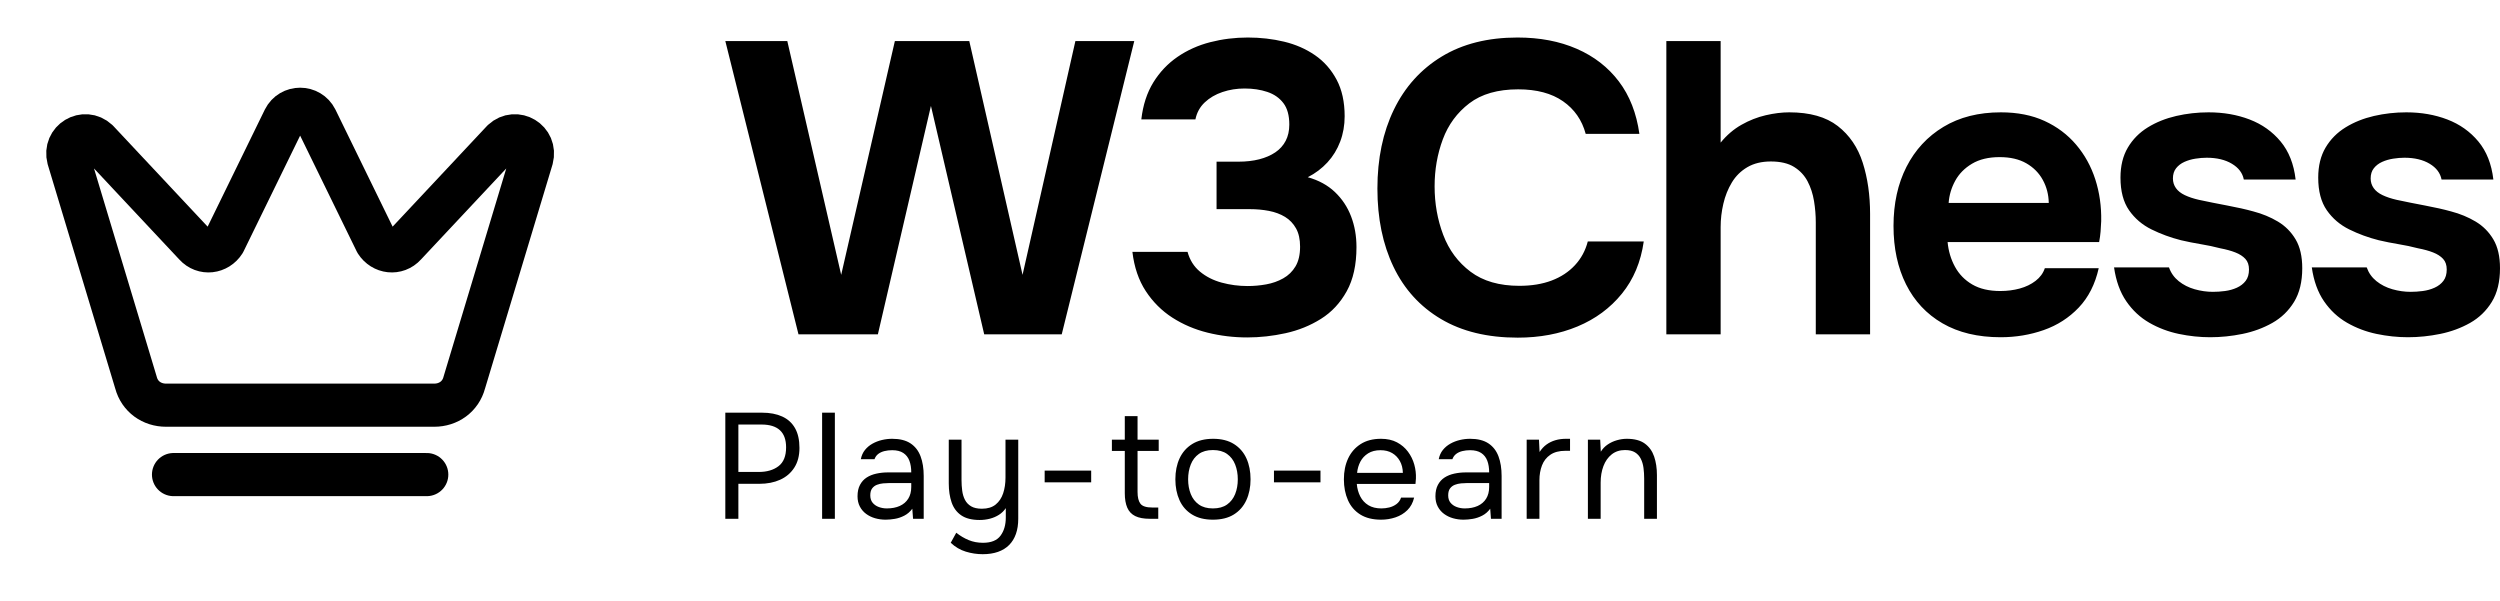
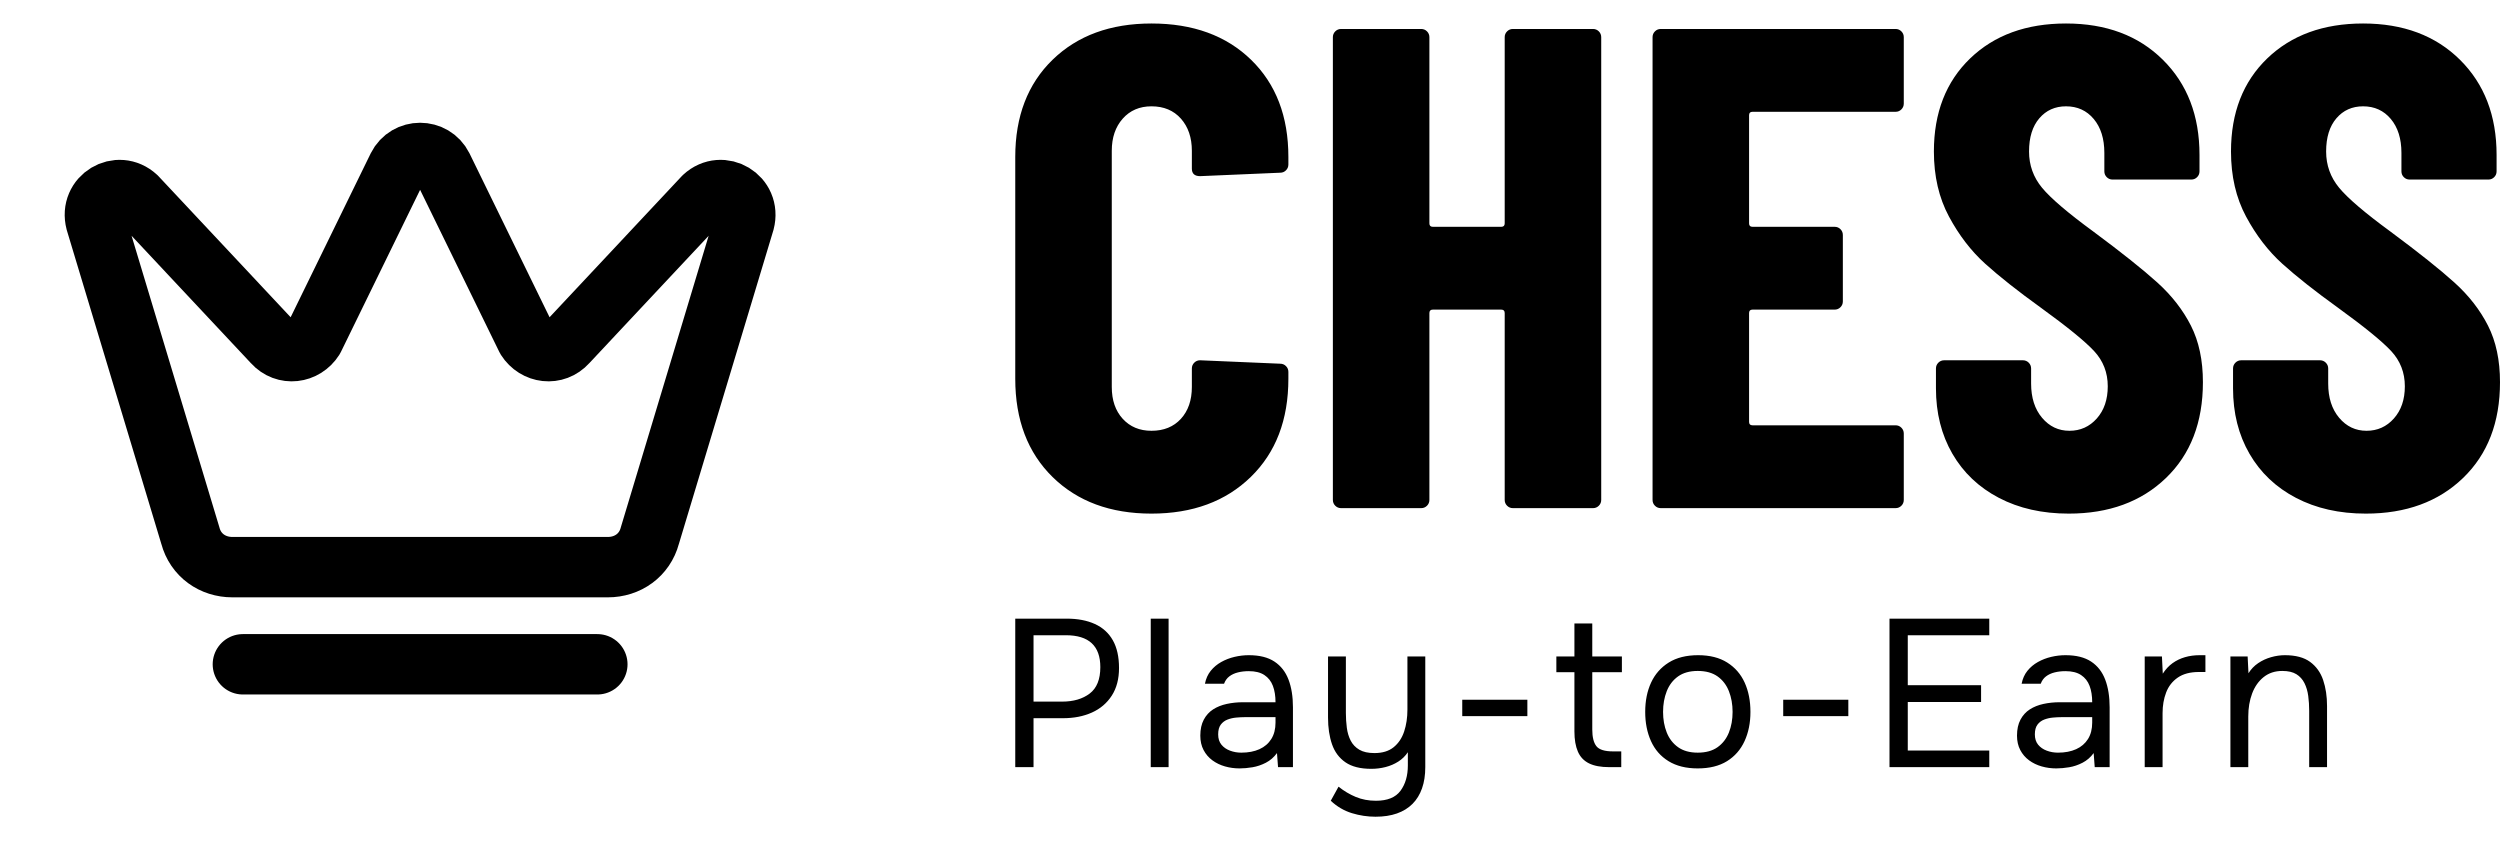
- <svg xmlns="http://www.w3.org/2000/svg" viewBox="0 0 199.912 48" fill="none">
+ <svg xmlns="http://www.w3.org/2000/svg" viewBox="0 0 142.821 48" fill="none">
  <g transform="scale(.75)">
    <g transform="translate(0 -2.4)" stroke="#000000" stroke-width="4.6">
      <path d="M10.4 17.4C9 16.1 6.8 17.4 7.3 19.3L14.5 43.2C14.9 44.7 16.2 45.6 17.7 45.6H46.3C47.8 45.6 49.1 44.7 49.5 43.2L56.7 19.3C57.2 17.4 55 16.1 53.6 17.4L43.2 28.5C42.3 29.5 40.8 29.3 40.1 28.2L33.7 15.1C33 13.7 31 13.7 30.3 15.1L23.9 28.2C23.2 29.3 21.7 29.5 20.8 28.5Z" stroke-linejoin="round" />
      <path d="M18.5 53H45.5" stroke-linecap="round" />
    </g>
  </g>
-   <path transform="translate(58 3)" d="M5.851 23.735 0 0.282H4.956L9.265 18.978L13.558 0.282H19.508L23.768 18.978L27.994 0.282H32.702L26.901 23.735H20.702L16.442 5.47L12.199 23.735ZM41.735 23.983Q40.11 23.983 38.569 23.602Q37.028 23.221 35.751 22.401Q34.475 21.58 33.622 20.279Q32.768 18.978 32.552 17.138H36.961Q37.227 18.116 37.956 18.721Q38.685 19.326 39.688 19.599Q40.691 19.873 41.768 19.873Q42.514 19.873 43.251 19.74Q43.989 19.608 44.61 19.26Q45.232 18.912 45.597 18.298Q45.961 17.685 45.961 16.724Q45.961 15.845 45.638 15.265Q45.315 14.685 44.76 14.345Q44.204 14.006 43.475 13.865Q42.746 13.724 41.934 13.724H39.282V9.928H41.039Q41.95 9.928 42.696 9.738Q43.442 9.547 43.981 9.182Q44.519 8.818 44.809 8.262Q45.099 7.707 45.099 6.961Q45.099 5.867 44.627 5.246Q44.155 4.624 43.343 4.351Q42.53 4.077 41.519 4.077Q40.591 4.077 39.754 4.359Q38.917 4.641 38.337 5.188Q37.757 5.735 37.591 6.547H33.265Q33.464 4.823 34.227 3.588Q34.989 2.354 36.157 1.55Q37.326 0.746 38.776 0.373Q40.227 0 41.785 0Q43.293 0 44.677 0.331Q46.061 0.663 47.146 1.409Q48.232 2.155 48.878 3.365Q49.525 4.575 49.525 6.298Q49.525 7.376 49.169 8.32Q48.812 9.265 48.149 9.986Q47.486 10.707 46.575 11.171Q47.884 11.536 48.746 12.356Q49.608 13.177 50.039 14.304Q50.47 15.431 50.47 16.757Q50.47 18.878 49.691 20.287Q48.912 21.696 47.627 22.5Q46.343 23.304 44.801 23.644Q43.26 23.983 41.735 23.983ZM63.365 24Q59.735 24 57.224 22.508Q54.713 21.017 53.428 18.331Q52.144 15.646 52.144 12.083Q52.144 8.486 53.461 5.768Q54.779 3.05 57.282 1.525Q59.785 0 63.348 0Q66.017 0 68.088 0.903Q70.16 1.807 71.453 3.514Q72.746 5.221 73.094 7.707H68.801Q68.354 6.05 66.986 5.097Q65.619 4.144 63.398 4.144Q60.961 4.144 59.494 5.262Q58.028 6.381 57.373 8.146Q56.718 9.912 56.718 11.901Q56.718 13.956 57.406 15.779Q58.094 17.602 59.594 18.729Q61.094 19.856 63.497 19.856Q64.956 19.856 66.075 19.434Q67.193 19.011 67.939 18.207Q68.685 17.403 68.967 16.309H73.442Q73.094 18.762 71.693 20.486Q70.293 22.21 68.146 23.105Q66 24 63.365 24ZM75.249 23.735V0.282H79.591V8.403Q80.32 7.508 81.257 6.978Q82.193 6.448 83.196 6.215Q84.199 5.983 85.077 5.983Q87.547 5.983 88.956 7.077Q90.365 8.171 90.953 10.011Q91.541 11.851 91.541 14.105V23.735H87.199V14.785Q87.199 13.939 87.058 13.077Q86.917 12.215 86.544 11.503Q86.171 10.79 85.467 10.351Q84.762 9.912 83.602 9.912Q82.508 9.912 81.729 10.367Q80.95 10.823 80.486 11.594Q80.022 12.365 79.807 13.293Q79.591 14.221 79.591 15.149V23.735ZM101.983 23.967Q99.249 23.967 97.334 22.856Q95.42 21.746 94.417 19.74Q93.414 17.735 93.414 15.066Q93.414 12.381 94.45 10.343Q95.486 8.304 97.409 7.144Q99.331 5.983 102 5.983Q103.989 5.983 105.489 6.671Q106.989 7.359 108.017 8.569Q109.044 9.779 109.55 11.345Q110.055 12.912 110.022 14.685Q110.006 15.116 109.972 15.522Q109.939 15.928 109.856 16.359H97.74Q97.84 17.436 98.329 18.331Q98.818 19.227 99.713 19.749Q100.608 20.271 101.95 20.271Q102.779 20.271 103.508 20.072Q104.238 19.873 104.776 19.459Q105.315 19.044 105.514 18.448H109.823Q109.392 20.37 108.224 21.597Q107.055 22.823 105.423 23.395Q103.79 23.967 101.983 23.967ZM105.829 13.227Q105.812 12.232 105.356 11.395Q104.901 10.558 104.039 10.061Q103.177 9.564 101.901 9.564Q100.575 9.564 99.688 10.094Q98.801 10.624 98.345 11.461Q97.89 12.298 97.823 13.227ZM118.74 23.967Q117.497 23.967 116.229 23.702Q114.961 23.436 113.867 22.807Q112.773 22.177 112.028 21.091Q111.282 20.006 111.05 18.381H115.442Q115.674 19.044 116.221 19.483Q116.768 19.923 117.497 20.13Q118.227 20.337 118.956 20.337Q119.42 20.337 119.925 20.271Q120.431 20.204 120.87 20.006Q121.309 19.807 121.575 19.459Q121.84 19.11 121.84 18.547Q121.84 18.017 121.55 17.702Q121.26 17.387 120.754 17.188Q120.249 16.989 119.552 16.856Q118.79 16.657 117.986 16.525Q117.182 16.392 116.403 16.21Q115.16 15.895 114.05 15.348Q112.939 14.801 112.251 13.815Q111.564 12.829 111.564 11.204Q111.564 9.796 112.152 8.801Q112.74 7.807 113.751 7.185Q114.762 6.564 116.022 6.273Q117.282 5.983 118.608 5.983Q120.398 5.983 121.89 6.555Q123.381 7.127 124.367 8.312Q125.354 9.497 125.569 11.354H121.425Q121.276 10.575 120.472 10.094Q119.669 9.613 118.459 9.613Q118.028 9.613 117.555 9.688Q117.083 9.762 116.677 9.945Q116.271 10.127 116.014 10.45Q115.757 10.773 115.757 11.271Q115.757 11.702 115.997 12.041Q116.238 12.381 116.71 12.605Q117.182 12.829 117.829 12.978Q118.906 13.21 120.099 13.434Q121.293 13.657 122.188 13.906Q123.265 14.188 124.152 14.718Q125.039 15.249 125.569 16.144Q126.099 17.039 126.099 18.448Q126.099 20.072 125.445 21.141Q124.79 22.21 123.704 22.823Q122.619 23.436 121.318 23.702Q120.017 23.967 118.74 23.967ZM134.552 23.967Q133.309 23.967 132.041 23.702Q130.773 23.436 129.68 22.807Q128.586 22.177 127.84 21.091Q127.094 20.006 126.862 18.381H131.254Q131.486 19.044 132.033 19.483Q132.58 19.923 133.309 20.13Q134.039 20.337 134.768 20.337Q135.232 20.337 135.738 20.271Q136.243 20.204 136.682 20.006Q137.122 19.807 137.387 19.459Q137.652 19.11 137.652 18.547Q137.652 18.017 137.362 17.702Q137.072 17.387 136.566 17.188Q136.061 16.989 135.365 16.856Q134.602 16.657 133.798 16.525Q132.994 16.392 132.215 16.21Q130.972 15.895 129.862 15.348Q128.751 14.801 128.064 13.815Q127.376 12.829 127.376 11.204Q127.376 9.796 127.964 8.801Q128.552 7.807 129.564 7.185Q130.575 6.564 131.834 6.273Q133.094 5.983 134.42 5.983Q136.21 5.983 137.702 6.555Q139.193 7.127 140.18 8.312Q141.166 9.497 141.381 11.354H137.238Q137.088 10.575 136.285 10.094Q135.481 9.613 134.271 9.613Q133.84 9.613 133.367 9.688Q132.895 9.762 132.489 9.945Q132.083 10.127 131.826 10.45Q131.569 10.773 131.569 11.271Q131.569 11.702 131.809 12.041Q132.05 12.381 132.522 12.605Q132.994 12.829 133.641 12.978Q134.718 13.21 135.912 13.434Q137.105 13.657 138 13.906Q139.077 14.188 139.964 14.718Q140.851 15.249 141.381 16.144Q141.912 17.039 141.912 18.448Q141.912 20.072 141.257 21.141Q140.602 22.21 139.517 22.823Q138.431 23.436 137.13 23.702Q135.829 23.967 134.552 23.967Z" fill="#000000" />
-   <path transform="translate(58 33)" d="M0 8.484V0H2.94Q3.876 0 4.548 0.306Q5.22 0.612 5.574 1.236Q5.928 1.86 5.928 2.82Q5.928 3.756 5.514 4.398Q5.1 5.04 4.38 5.364Q3.66 5.688 2.724 5.688H1.044V8.484ZM1.044 4.74H2.676Q3.648 4.74 4.254 4.278Q4.86 3.816 4.86 2.772Q4.86 1.86 4.368 1.404Q3.876 0.948 2.892 0.948H1.044ZM7.74 8.484V0H8.76V8.484ZM12.816 8.556Q12.384 8.556 11.982 8.442Q11.58 8.328 11.262 8.094Q10.944 7.86 10.758 7.506Q10.572 7.152 10.572 6.684Q10.572 6.144 10.77 5.772Q10.968 5.4 11.304 5.184Q11.64 4.968 12.084 4.872Q12.528 4.776 13.008 4.776H14.868Q14.868 4.236 14.718 3.84Q14.568 3.444 14.232 3.222Q13.896 3 13.344 3Q13.008 3 12.72 3.072Q12.432 3.144 12.228 3.3Q12.024 3.456 11.928 3.72H10.836Q10.92 3.288 11.166 2.982Q11.412 2.676 11.766 2.478Q12.12 2.28 12.528 2.184Q12.936 2.088 13.344 2.088Q14.256 2.088 14.808 2.454Q15.36 2.82 15.612 3.486Q15.864 4.152 15.864 5.064V8.484H15.012L14.952 7.68Q14.688 8.04 14.316 8.232Q13.944 8.424 13.554 8.49Q13.164 8.556 12.816 8.556ZM12.912 7.656Q13.512 7.656 13.95 7.458Q14.388 7.26 14.628 6.876Q14.868 6.492 14.868 5.94V5.628H13.104Q12.888 5.628 12.624 5.652Q12.36 5.676 12.126 5.766Q11.892 5.856 11.742 6.054Q11.592 6.252 11.592 6.612Q11.592 6.972 11.778 7.2Q11.964 7.428 12.27 7.542Q12.576 7.656 12.912 7.656ZM20.58 11.316Q19.896 11.316 19.23 11.112Q18.564 10.908 18.024 10.404L18.468 9.6Q18.936 9.972 19.458 10.188Q19.98 10.404 20.604 10.404Q21.588 10.404 22.008 9.834Q22.428 9.264 22.428 8.388V7.632Q22.212 7.956 21.882 8.166Q21.552 8.376 21.156 8.478Q20.76 8.58 20.34 8.58Q19.404 8.58 18.864 8.208Q18.324 7.836 18.096 7.176Q17.868 6.516 17.868 5.652V2.16H18.888V5.388Q18.888 5.82 18.942 6.234Q18.996 6.648 19.164 6.972Q19.332 7.296 19.656 7.488Q19.98 7.68 20.52 7.68Q21.204 7.68 21.618 7.344Q22.032 7.008 22.218 6.444Q22.404 5.88 22.404 5.196V2.16H23.424V8.484Q23.424 9.168 23.238 9.696Q23.052 10.224 22.692 10.584Q22.332 10.944 21.804 11.13Q21.276 11.316 20.58 11.316ZM25.536 5.568V4.632H29.256V5.568ZM33.936 8.484Q33.216 8.484 32.778 8.268Q32.34 8.052 32.142 7.596Q31.944 7.14 31.944 6.444V3.06H30.912V2.16H31.944V0.276H32.964V2.16H34.656V3.06H32.964V6.336Q32.964 6.984 33.198 7.284Q33.432 7.584 34.152 7.584H34.62V8.484ZM38.988 8.556Q37.992 8.556 37.32 8.142Q36.648 7.728 36.318 6.996Q35.988 6.264 35.988 5.328Q35.988 4.38 36.324 3.654Q36.66 2.928 37.332 2.508Q38.004 2.088 39.012 2.088Q40.008 2.088 40.674 2.508Q41.34 2.928 41.67 3.654Q42 4.38 42 5.328Q42 6.264 41.664 6.996Q41.328 7.728 40.662 8.142Q39.996 8.556 38.988 8.556ZM38.988 7.656Q39.684 7.656 40.122 7.344Q40.56 7.032 40.77 6.504Q40.98 5.976 40.98 5.328Q40.98 4.68 40.77 4.146Q40.56 3.612 40.122 3.3Q39.684 2.988 38.988 2.988Q38.304 2.988 37.866 3.3Q37.428 3.612 37.218 4.146Q37.008 4.68 37.008 5.328Q37.008 5.976 37.218 6.504Q37.428 7.032 37.866 7.344Q38.304 7.656 38.988 7.656ZM43.872 5.568V4.632H47.592V5.568ZM52.44 8.556Q51.432 8.556 50.772 8.142Q50.112 7.728 49.788 6.996Q49.464 6.264 49.464 5.328Q49.464 4.38 49.806 3.654Q50.148 2.928 50.808 2.508Q51.468 2.088 52.428 2.088Q53.172 2.088 53.706 2.37Q54.24 2.652 54.588 3.12Q54.936 3.588 55.092 4.146Q55.248 4.704 55.224 5.268Q55.212 5.376 55.206 5.484Q55.2 5.592 55.188 5.7H50.496Q50.544 6.252 50.772 6.696Q51 7.14 51.42 7.398Q51.84 7.656 52.464 7.656Q52.776 7.656 53.094 7.578Q53.412 7.5 53.67 7.308Q53.928 7.116 54.036 6.792H55.08Q54.936 7.404 54.54 7.794Q54.144 8.184 53.592 8.37Q53.04 8.556 52.44 8.556ZM54.18 4.812Q54.168 4.272 53.94 3.864Q53.712 3.456 53.322 3.228Q52.932 3 52.392 3Q51.804 3 51.402 3.252Q51 3.504 50.784 3.912Q50.568 4.32 50.52 4.812ZM59.028 8.556Q58.596 8.556 58.194 8.442Q57.792 8.328 57.474 8.094Q57.156 7.86 56.97 7.506Q56.784 7.152 56.784 6.684Q56.784 6.144 56.982 5.772Q57.18 5.4 57.516 5.184Q57.852 4.968 58.296 4.872Q58.74 4.776 59.22 4.776H61.08Q61.08 4.236 60.93 3.84Q60.78 3.444 60.444 3.222Q60.108 3 59.556 3Q59.22 3 58.932 3.072Q58.644 3.144 58.44 3.3Q58.236 3.456 58.14 3.72H57.048Q57.132 3.288 57.378 2.982Q57.624 2.676 57.978 2.478Q58.332 2.28 58.74 2.184Q59.148 2.088 59.556 2.088Q60.468 2.088 61.02 2.454Q61.572 2.82 61.824 3.486Q62.076 4.152 62.076 5.064V8.484H61.224L61.164 7.68Q60.9 8.04 60.528 8.232Q60.156 8.424 59.766 8.49Q59.376 8.556 59.028 8.556ZM59.124 7.656Q59.724 7.656 60.162 7.458Q60.6 7.26 60.84 6.876Q61.08 6.492 61.08 5.94V5.628H59.316Q59.1 5.628 58.836 5.652Q58.572 5.676 58.338 5.766Q58.104 5.856 57.954 6.054Q57.804 6.252 57.804 6.612Q57.804 6.972 57.99 7.2Q58.176 7.428 58.482 7.542Q58.788 7.656 59.124 7.656ZM64.08 8.484V2.16H65.064L65.112 3.144Q65.352 2.772 65.67 2.544Q65.988 2.316 66.378 2.202Q66.768 2.088 67.224 2.088Q67.308 2.088 67.386 2.088Q67.464 2.088 67.548 2.088V3.048H67.176Q66.432 3.048 65.97 3.366Q65.508 3.684 65.304 4.218Q65.1 4.752 65.1 5.4V8.484ZM68.976 8.484V2.16H69.96L70.008 3.12Q70.224 2.772 70.56 2.544Q70.896 2.316 71.298 2.202Q71.7 2.088 72.084 2.088Q73.008 2.088 73.53 2.472Q74.052 2.856 74.274 3.51Q74.496 4.164 74.496 4.992V8.484H73.476V5.268Q73.476 4.824 73.422 4.416Q73.368 4.008 73.206 3.684Q73.044 3.36 72.744 3.174Q72.444 2.988 71.94 2.988Q71.316 2.988 70.878 3.336Q70.44 3.684 70.218 4.272Q69.996 4.86 69.996 5.592V8.484Z" fill="#000000" />
+   <path transform="translate(58 1.342)" d="M0 20.296V7.626Q0 4.145 2.131 2.073Q4.263 0 7.782 0Q11.341 0 13.472 2.073Q15.603 4.145 15.603 7.626V8.056Q15.603 8.251 15.466 8.388Q15.33 8.525 15.134 8.525L10.559 8.721Q10.089 8.721 10.089 8.291V7.274Q10.089 6.14 9.464 5.436Q8.838 4.732 7.782 4.732Q6.765 4.732 6.14 5.436Q5.514 6.14 5.514 7.274V20.765Q5.514 21.899 6.14 22.584Q6.765 23.268 7.782 23.268Q8.838 23.268 9.464 22.584Q10.089 21.899 10.089 20.765V19.709Q10.089 19.514 10.226 19.377Q10.363 19.24 10.559 19.24L15.134 19.436Q15.33 19.436 15.466 19.573Q15.603 19.709 15.603 19.905V20.296Q15.603 23.816 13.453 25.908Q11.302 28 7.782 28Q4.263 28 2.131 25.908Q0 23.816 0 20.296ZM28.43 0.313H33.006Q33.201 0.313 33.338 0.45Q33.475 0.587 33.475 0.782V27.218Q33.475 27.413 33.338 27.55Q33.201 27.687 33.006 27.687H28.43Q28.235 27.687 28.098 27.55Q27.961 27.413 27.961 27.218V16.542Q27.961 16.346 27.765 16.346H23.855Q23.659 16.346 23.659 16.542V27.218Q23.659 27.413 23.522 27.55Q23.385 27.687 23.19 27.687H18.615Q18.419 27.687 18.282 27.55Q18.145 27.413 18.145 27.218V0.782Q18.145 0.587 18.282 0.45Q18.419 0.313 18.615 0.313H23.19Q23.385 0.313 23.522 0.45Q23.659 0.587 23.659 0.782V11.419Q23.659 11.615 23.855 11.615H27.765Q27.961 11.615 27.961 11.419V0.782Q27.961 0.587 28.098 0.45Q28.235 0.313 28.43 0.313ZM50.291 5.045H42.117Q41.922 5.045 41.922 5.24V11.419Q41.922 11.615 42.117 11.615H46.81Q47.006 11.615 47.142 11.751Q47.279 11.888 47.279 12.084V15.877Q47.279 16.073 47.142 16.209Q47.006 16.346 46.81 16.346H42.117Q41.922 16.346 41.922 16.542V22.76Q41.922 22.955 42.117 22.955H50.291Q50.486 22.955 50.623 23.092Q50.76 23.229 50.76 23.425V27.218Q50.76 27.413 50.623 27.55Q50.486 27.687 50.291 27.687H36.877Q36.682 27.687 36.545 27.55Q36.408 27.413 36.408 27.218V0.782Q36.408 0.587 36.545 0.45Q36.682 0.313 36.877 0.313H50.291Q50.486 0.313 50.623 0.45Q50.76 0.587 50.76 0.782V4.575Q50.76 4.771 50.623 4.908Q50.486 5.045 50.291 5.045ZM52.598 20.844V19.709Q52.598 19.514 52.735 19.377Q52.872 19.24 53.067 19.24H57.564Q57.76 19.24 57.897 19.377Q58.034 19.514 58.034 19.709V20.57Q58.034 21.782 58.659 22.525Q59.285 23.268 60.223 23.268Q61.162 23.268 61.788 22.564Q62.413 21.86 62.413 20.726Q62.413 19.553 61.631 18.712Q60.849 17.872 58.581 16.229Q56.626 14.821 55.413 13.726Q54.201 12.631 53.341 11.028Q52.48 9.425 52.48 7.313Q52.48 3.989 54.553 1.994Q56.626 0 60.028 0Q63.469 0 65.561 2.073Q67.654 4.145 67.654 7.508V8.447Q67.654 8.642 67.517 8.779Q67.38 8.916 67.184 8.916H62.687Q62.492 8.916 62.355 8.779Q62.218 8.642 62.218 8.447V7.391Q62.218 6.179 61.612 5.455Q61.006 4.732 60.028 4.732Q59.089 4.732 58.503 5.416Q57.916 6.101 57.916 7.313Q57.916 8.486 58.659 9.385Q59.402 10.285 61.592 11.888Q64.017 13.687 65.249 14.802Q66.48 15.916 67.165 17.265Q67.849 18.615 67.849 20.492Q67.849 23.933 65.737 25.966Q63.626 28 60.184 28Q57.916 28 56.196 27.101Q54.475 26.201 53.536 24.578Q52.598 22.955 52.598 20.844ZM69.57 20.844V19.709Q69.57 19.514 69.707 19.377Q69.844 19.24 70.039 19.24H74.536Q74.732 19.24 74.869 19.377Q75.006 19.514 75.006 19.709V20.57Q75.006 21.782 75.631 22.525Q76.257 23.268 77.196 23.268Q78.134 23.268 78.76 22.564Q79.385 21.86 79.385 20.726Q79.385 19.553 78.603 18.712Q77.821 17.872 75.553 16.229Q73.598 14.821 72.385 13.726Q71.173 12.631 70.313 11.028Q69.453 9.425 69.453 7.313Q69.453 3.989 71.525 1.994Q73.598 0 77 0Q80.441 0 82.534 2.073Q84.626 4.145 84.626 7.508V8.447Q84.626 8.642 84.489 8.779Q84.352 8.916 84.156 8.916H79.659Q79.464 8.916 79.327 8.779Q79.19 8.642 79.19 8.447V7.391Q79.19 6.179 78.584 5.455Q77.978 4.732 77 4.732Q76.061 4.732 75.475 5.416Q74.888 6.101 74.888 7.313Q74.888 8.486 75.631 9.385Q76.374 10.285 78.564 11.888Q80.989 13.687 82.221 14.802Q83.453 15.916 84.137 17.265Q84.821 18.615 84.821 20.492Q84.821 23.933 82.709 25.966Q80.598 28 77.156 28Q74.888 28 73.168 27.101Q71.447 26.201 70.508 24.578Q69.57 22.955 69.57 20.844Z" fill="#000000" />
+   <path transform="translate(58 35.342)" d="M0 8.484V0H2.94Q3.876 0 4.548 0.306Q5.22 0.612 5.574 1.236Q5.928 1.86 5.928 2.82Q5.928 3.756 5.514 4.398Q5.1 5.04 4.38 5.364Q3.66 5.688 2.724 5.688H1.044V8.484ZM1.044 4.74H2.676Q3.648 4.74 4.254 4.278Q4.86 3.816 4.86 2.772Q4.86 1.86 4.368 1.404Q3.876 0.948 2.892 0.948H1.044ZM7.74 8.484V0H8.76V8.484ZM12.816 8.556Q12.384 8.556 11.982 8.442Q11.58 8.328 11.262 8.094Q10.944 7.86 10.758 7.506Q10.572 7.152 10.572 6.684Q10.572 6.144 10.77 5.772Q10.968 5.4 11.304 5.184Q11.64 4.968 12.084 4.872Q12.528 4.776 13.008 4.776H14.868Q14.868 4.236 14.718 3.84Q14.568 3.444 14.232 3.222Q13.896 3 13.344 3Q13.008 3 12.72 3.072Q12.432 3.144 12.228 3.3Q12.024 3.456 11.928 3.72H10.836Q10.92 3.288 11.166 2.982Q11.412 2.676 11.766 2.478Q12.12 2.28 12.528 2.184Q12.936 2.088 13.344 2.088Q14.256 2.088 14.808 2.454Q15.36 2.82 15.612 3.486Q15.864 4.152 15.864 5.064V8.484H15.012L14.952 7.68Q14.688 8.04 14.316 8.232Q13.944 8.424 13.554 8.49Q13.164 8.556 12.816 8.556ZM12.912 7.656Q13.512 7.656 13.95 7.458Q14.388 7.26 14.628 6.876Q14.868 6.492 14.868 5.94V5.628H13.104Q12.888 5.628 12.624 5.652Q12.36 5.676 12.126 5.766Q11.892 5.856 11.742 6.054Q11.592 6.252 11.592 6.612Q11.592 6.972 11.778 7.2Q11.964 7.428 12.27 7.542Q12.576 7.656 12.912 7.656ZM20.58 11.316Q19.896 11.316 19.23 11.112Q18.564 10.908 18.024 10.404L18.468 9.6Q18.936 9.972 19.458 10.188Q19.98 10.404 20.604 10.404Q21.588 10.404 22.008 9.834Q22.428 9.264 22.428 8.388V7.632Q22.212 7.956 21.882 8.166Q21.552 8.376 21.156 8.478Q20.76 8.58 20.34 8.58Q19.404 8.58 18.864 8.208Q18.324 7.836 18.096 7.176Q17.868 6.516 17.868 5.652V2.16H18.888V5.388Q18.888 5.82 18.942 6.234Q18.996 6.648 19.164 6.972Q19.332 7.296 19.656 7.488Q19.98 7.68 20.52 7.68Q21.204 7.68 21.618 7.344Q22.032 7.008 22.218 6.444Q22.404 5.88 22.404 5.196V2.16H23.424V8.484Q23.424 9.168 23.238 9.696Q23.052 10.224 22.692 10.584Q22.332 10.944 21.804 11.13Q21.276 11.316 20.58 11.316ZM25.536 5.568V4.632H29.256V5.568ZM33.936 8.484Q33.216 8.484 32.778 8.268Q32.34 8.052 32.142 7.596Q31.944 7.14 31.944 6.444V3.06H30.912V2.16H31.944V0.276H32.964V2.16H34.656V3.06H32.964V6.336Q32.964 6.984 33.198 7.284Q33.432 7.584 34.152 7.584H34.62V8.484ZM38.988 8.556Q37.992 8.556 37.32 8.142Q36.648 7.728 36.318 6.996Q35.988 6.264 35.988 5.328Q35.988 4.38 36.324 3.654Q36.66 2.928 37.332 2.508Q38.004 2.088 39.012 2.088Q40.008 2.088 40.674 2.508Q41.34 2.928 41.67 3.654Q42 4.38 42 5.328Q42 6.264 41.664 6.996Q41.328 7.728 40.662 8.142Q39.996 8.556 38.988 8.556ZM38.988 7.656Q39.684 7.656 40.122 7.344Q40.56 7.032 40.77 6.504Q40.98 5.976 40.98 5.328Q40.98 4.68 40.77 4.146Q40.56 3.612 40.122 3.3Q39.684 2.988 38.988 2.988Q38.304 2.988 37.866 3.3Q37.428 3.612 37.218 4.146Q37.008 4.68 37.008 5.328Q37.008 5.976 37.218 6.504Q37.428 7.032 37.866 7.344Q38.304 7.656 38.988 7.656ZM43.872 5.568V4.632H47.592V5.568ZM49.944 8.484V0H55.644V0.948H50.988V3.804H55.176V4.764H50.988V7.536H55.644V8.484ZM59.472 8.556Q59.04 8.556 58.638 8.442Q58.236 8.328 57.918 8.094Q57.6 7.86 57.414 7.506Q57.228 7.152 57.228 6.684Q57.228 6.144 57.426 5.772Q57.624 5.4 57.96 5.184Q58.296 4.968 58.74 4.872Q59.184 4.776 59.664 4.776H61.524Q61.524 4.236 61.374 3.84Q61.224 3.444 60.888 3.222Q60.552 3 60 3Q59.664 3 59.376 3.072Q59.088 3.144 58.884 3.3Q58.68 3.456 58.584 3.72H57.492Q57.576 3.288 57.822 2.982Q58.068 2.676 58.422 2.478Q58.776 2.28 59.184 2.184Q59.592 2.088 60 2.088Q60.912 2.088 61.464 2.454Q62.016 2.82 62.268 3.486Q62.52 4.152 62.52 5.064V8.484H61.668L61.608 7.68Q61.344 8.04 60.972 8.232Q60.6 8.424 60.21 8.49Q59.82 8.556 59.472 8.556ZM59.568 7.656Q60.168 7.656 60.606 7.458Q61.044 7.26 61.284 6.876Q61.524 6.492 61.524 5.94V5.628H59.76Q59.544 5.628 59.28 5.652Q59.016 5.676 58.782 5.766Q58.548 5.856 58.398 6.054Q58.248 6.252 58.248 6.612Q58.248 6.972 58.434 7.2Q58.62 7.428 58.926 7.542Q59.232 7.656 59.568 7.656ZM64.524 8.484V2.16H65.508L65.556 3.144Q65.796 2.772 66.114 2.544Q66.432 2.316 66.822 2.202Q67.212 2.088 67.668 2.088Q67.752 2.088 67.83 2.088Q67.908 2.088 67.992 2.088V3.048H67.62Q66.876 3.048 66.414 3.366Q65.952 3.684 65.748 4.218Q65.544 4.752 65.544 5.4V8.484ZM69.42 8.484V2.16H70.404L70.452 3.12Q70.668 2.772 71.004 2.544Q71.34 2.316 71.742 2.202Q72.144 2.088 72.528 2.088Q73.452 2.088 73.974 2.472Q74.496 2.856 74.718 3.51Q74.94 4.164 74.94 4.992V8.484H73.92V5.268Q73.92 4.824 73.866 4.416Q73.812 4.008 73.65 3.684Q73.488 3.36 73.188 3.174Q72.888 2.988 72.384 2.988Q71.76 2.988 71.322 3.336Q70.884 3.684 70.662 4.272Q70.44 4.86 70.44 5.592V8.484Z" fill="#000000" />
</svg>
